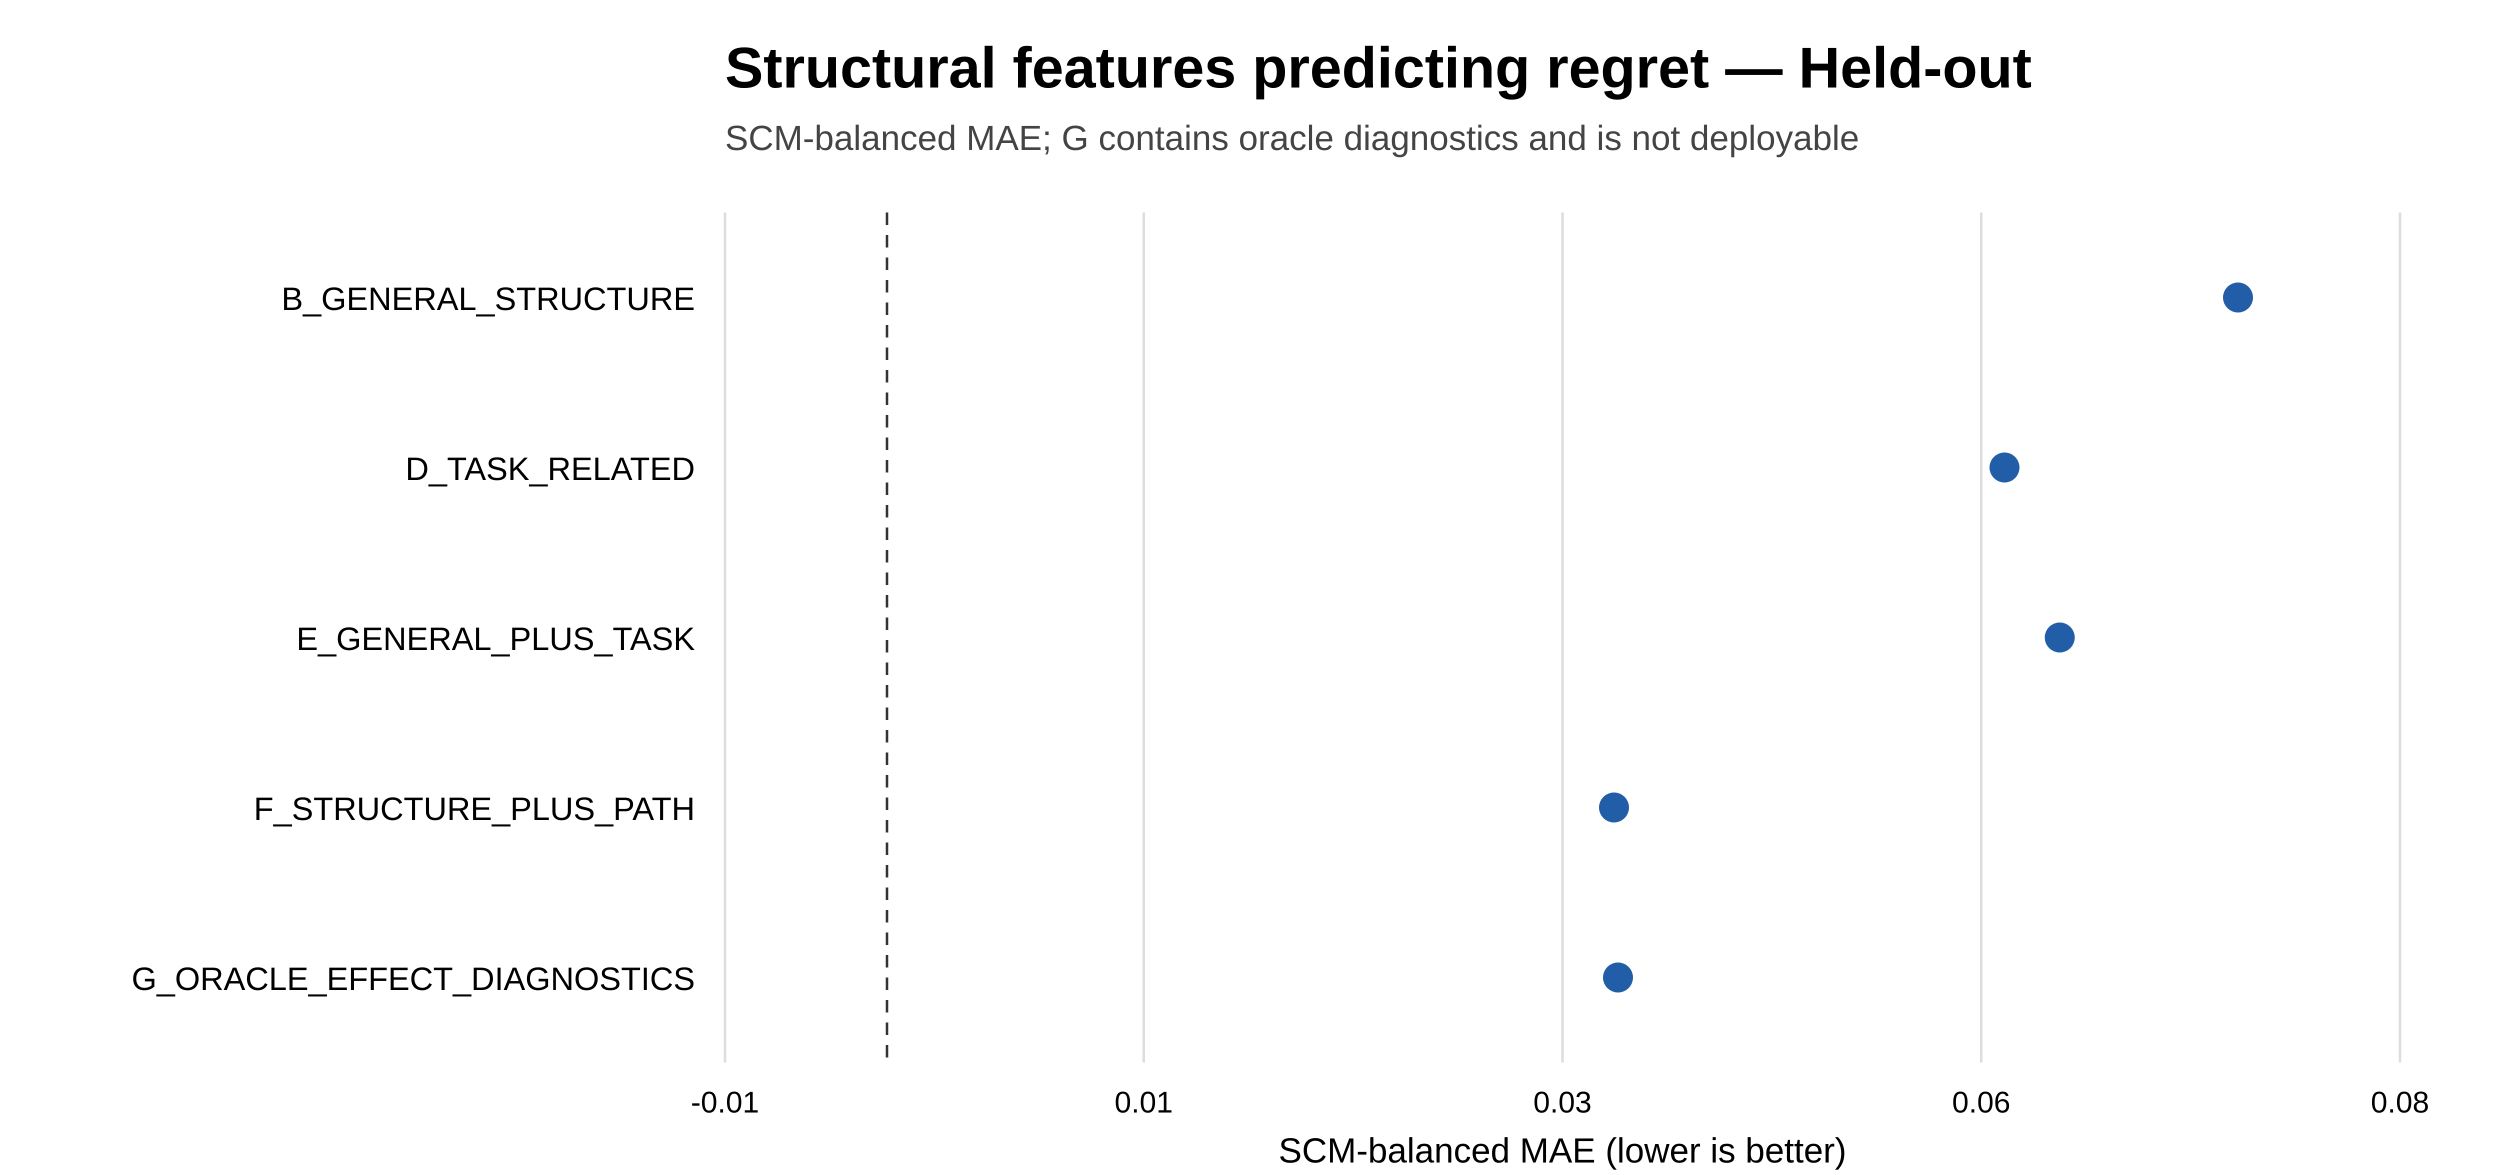
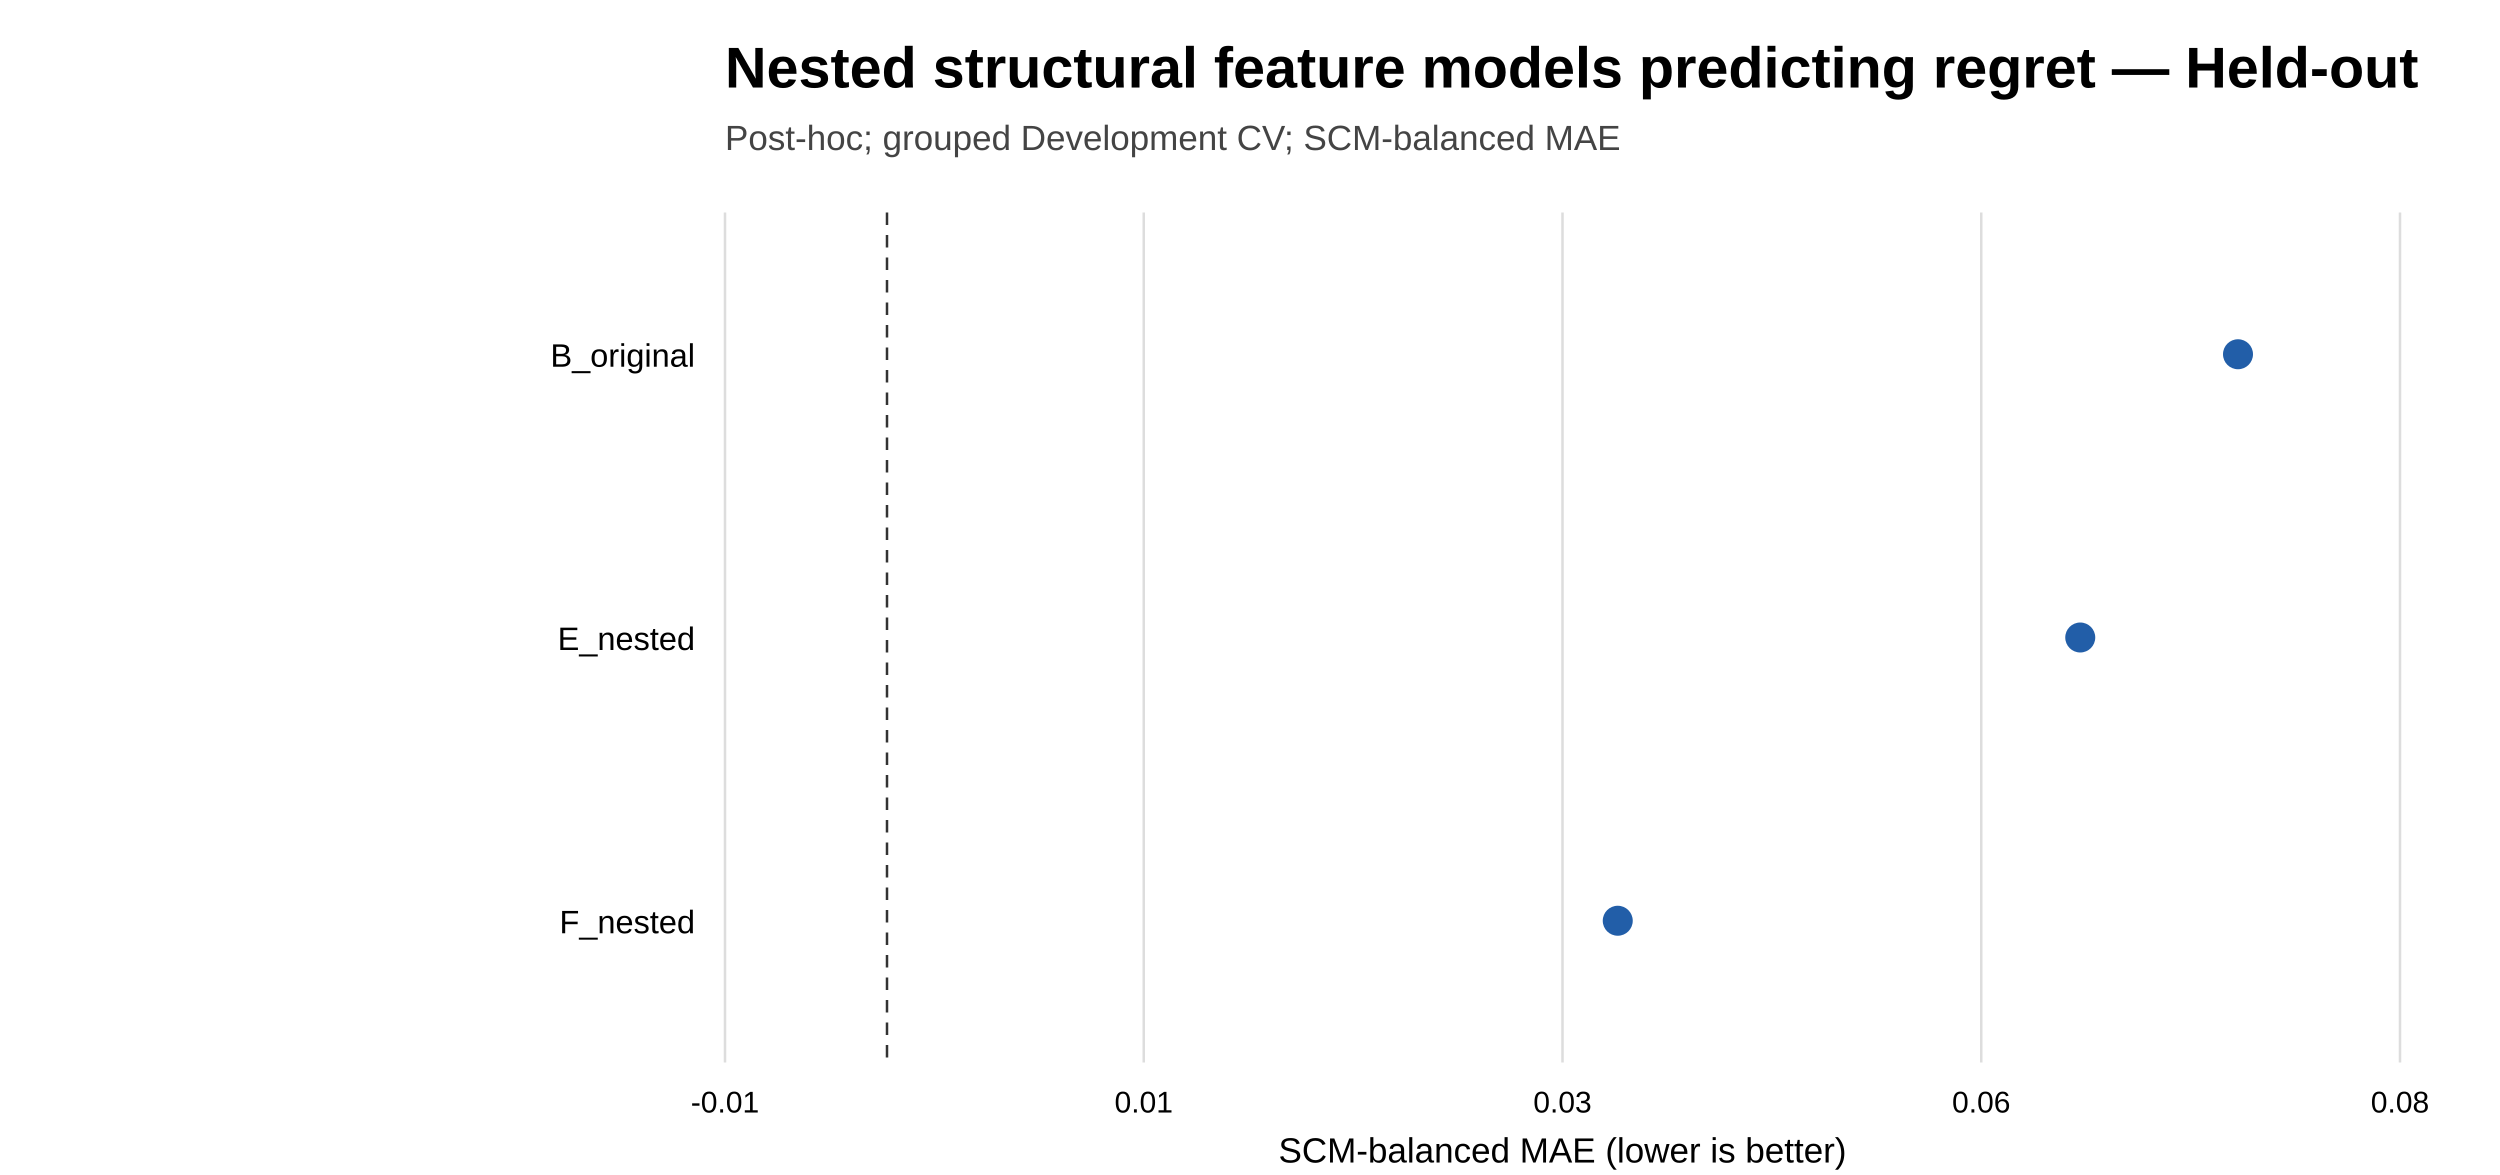
<svg xmlns="http://www.w3.org/2000/svg" width="1000" height="470" viewBox="0 0 1000 470">
  <rect width="100%" height="100%" fill="white" />
-   <text x="290" y="35" font-family="Arial" font-size="23" font-weight="700">Structural features predicting regret — Held-out</text>
-   <text x="290" y="60" font-family="Arial" font-size="14" fill="#444">SCM-balanced MAE; G contains oracle diagnostics and is not deployable</text>
+   <text x="290" y="35" font-family="Arial" font-size="23" font-weight="700">Nested structural feature models predicting regret — Held-out</text>
+   <text x="290" y="60" font-family="Arial" font-size="14" fill="#444">Post-hoc; grouped Development CV; SCM-balanced MAE</text>
  <line x1="290.0" y1="85" x2="290.0" y2="425" stroke="#ddd" />
  <text x="290.0" y="445" text-anchor="middle" font-family="Arial" font-size="12">-0.01</text>
  <line x1="457.5" y1="85" x2="457.5" y2="425" stroke="#ddd" />
  <text x="457.5" y="445" text-anchor="middle" font-family="Arial" font-size="12">0.01</text>
  <line x1="625.0" y1="85" x2="625.0" y2="425" stroke="#ddd" />
  <text x="625.0" y="445" text-anchor="middle" font-family="Arial" font-size="12">0.03</text>
  <line x1="792.5" y1="85" x2="792.5" y2="425" stroke="#ddd" />
  <text x="792.5" y="445" text-anchor="middle" font-family="Arial" font-size="12">0.06</text>
  <line x1="960.0" y1="85" x2="960.0" y2="425" stroke="#ddd" />
  <text x="960.0" y="445" text-anchor="middle" font-family="Arial" font-size="12">0.08</text>
  <line x1="354.8" y1="85" x2="354.8" y2="425" stroke="#333" stroke-dasharray="5,4" />
-   <text x="278" y="124.0" text-anchor="end" font-family="Arial" font-size="13">B_GENERAL_STRUCTURE</text>
-   <circle cx="895.2" cy="119.0" r="6" fill="#225ea8" />
-   <text x="278" y="192.0" text-anchor="end" font-family="Arial" font-size="13">D_TASK_RELATED</text>
-   <circle cx="801.8" cy="187.0" r="6" fill="#225ea8" />
-   <text x="278" y="260.0" text-anchor="end" font-family="Arial" font-size="13">E_GENERAL_PLUS_TASK</text>
-   <circle cx="823.9" cy="255.0" r="6" fill="#225ea8" />
-   <text x="278" y="328.0" text-anchor="end" font-family="Arial" font-size="13">F_STRUCTURE_PLUS_PATH</text>
-   <circle cx="645.6" cy="323.0" r="6" fill="#225ea8" />
-   <text x="278" y="396.0" text-anchor="end" font-family="Arial" font-size="13">G_ORACLE_EFFECT_DIAGNOSTICS</text>
-   <circle cx="647.2" cy="391.0" r="6" fill="#225ea8" />
+   <text x="278" y="146.7" text-anchor="end" font-family="Arial" font-size="13">B_original</text>
+   <circle cx="895.2" cy="141.7" r="6" fill="#225ea8" />
+   <text x="278" y="260.0" text-anchor="end" font-family="Arial" font-size="13">E_nested</text>
+   <circle cx="832.1" cy="255.0" r="6" fill="#225ea8" />
+   <text x="278" y="373.3" text-anchor="end" font-family="Arial" font-size="13">F_nested</text>
+   <circle cx="647.1" cy="368.3" r="6" fill="#225ea8" />
  <text x="625.0" y="465" text-anchor="middle" font-family="Arial" font-size="14">SCM-balanced MAE (lower is better)</text>
</svg>
